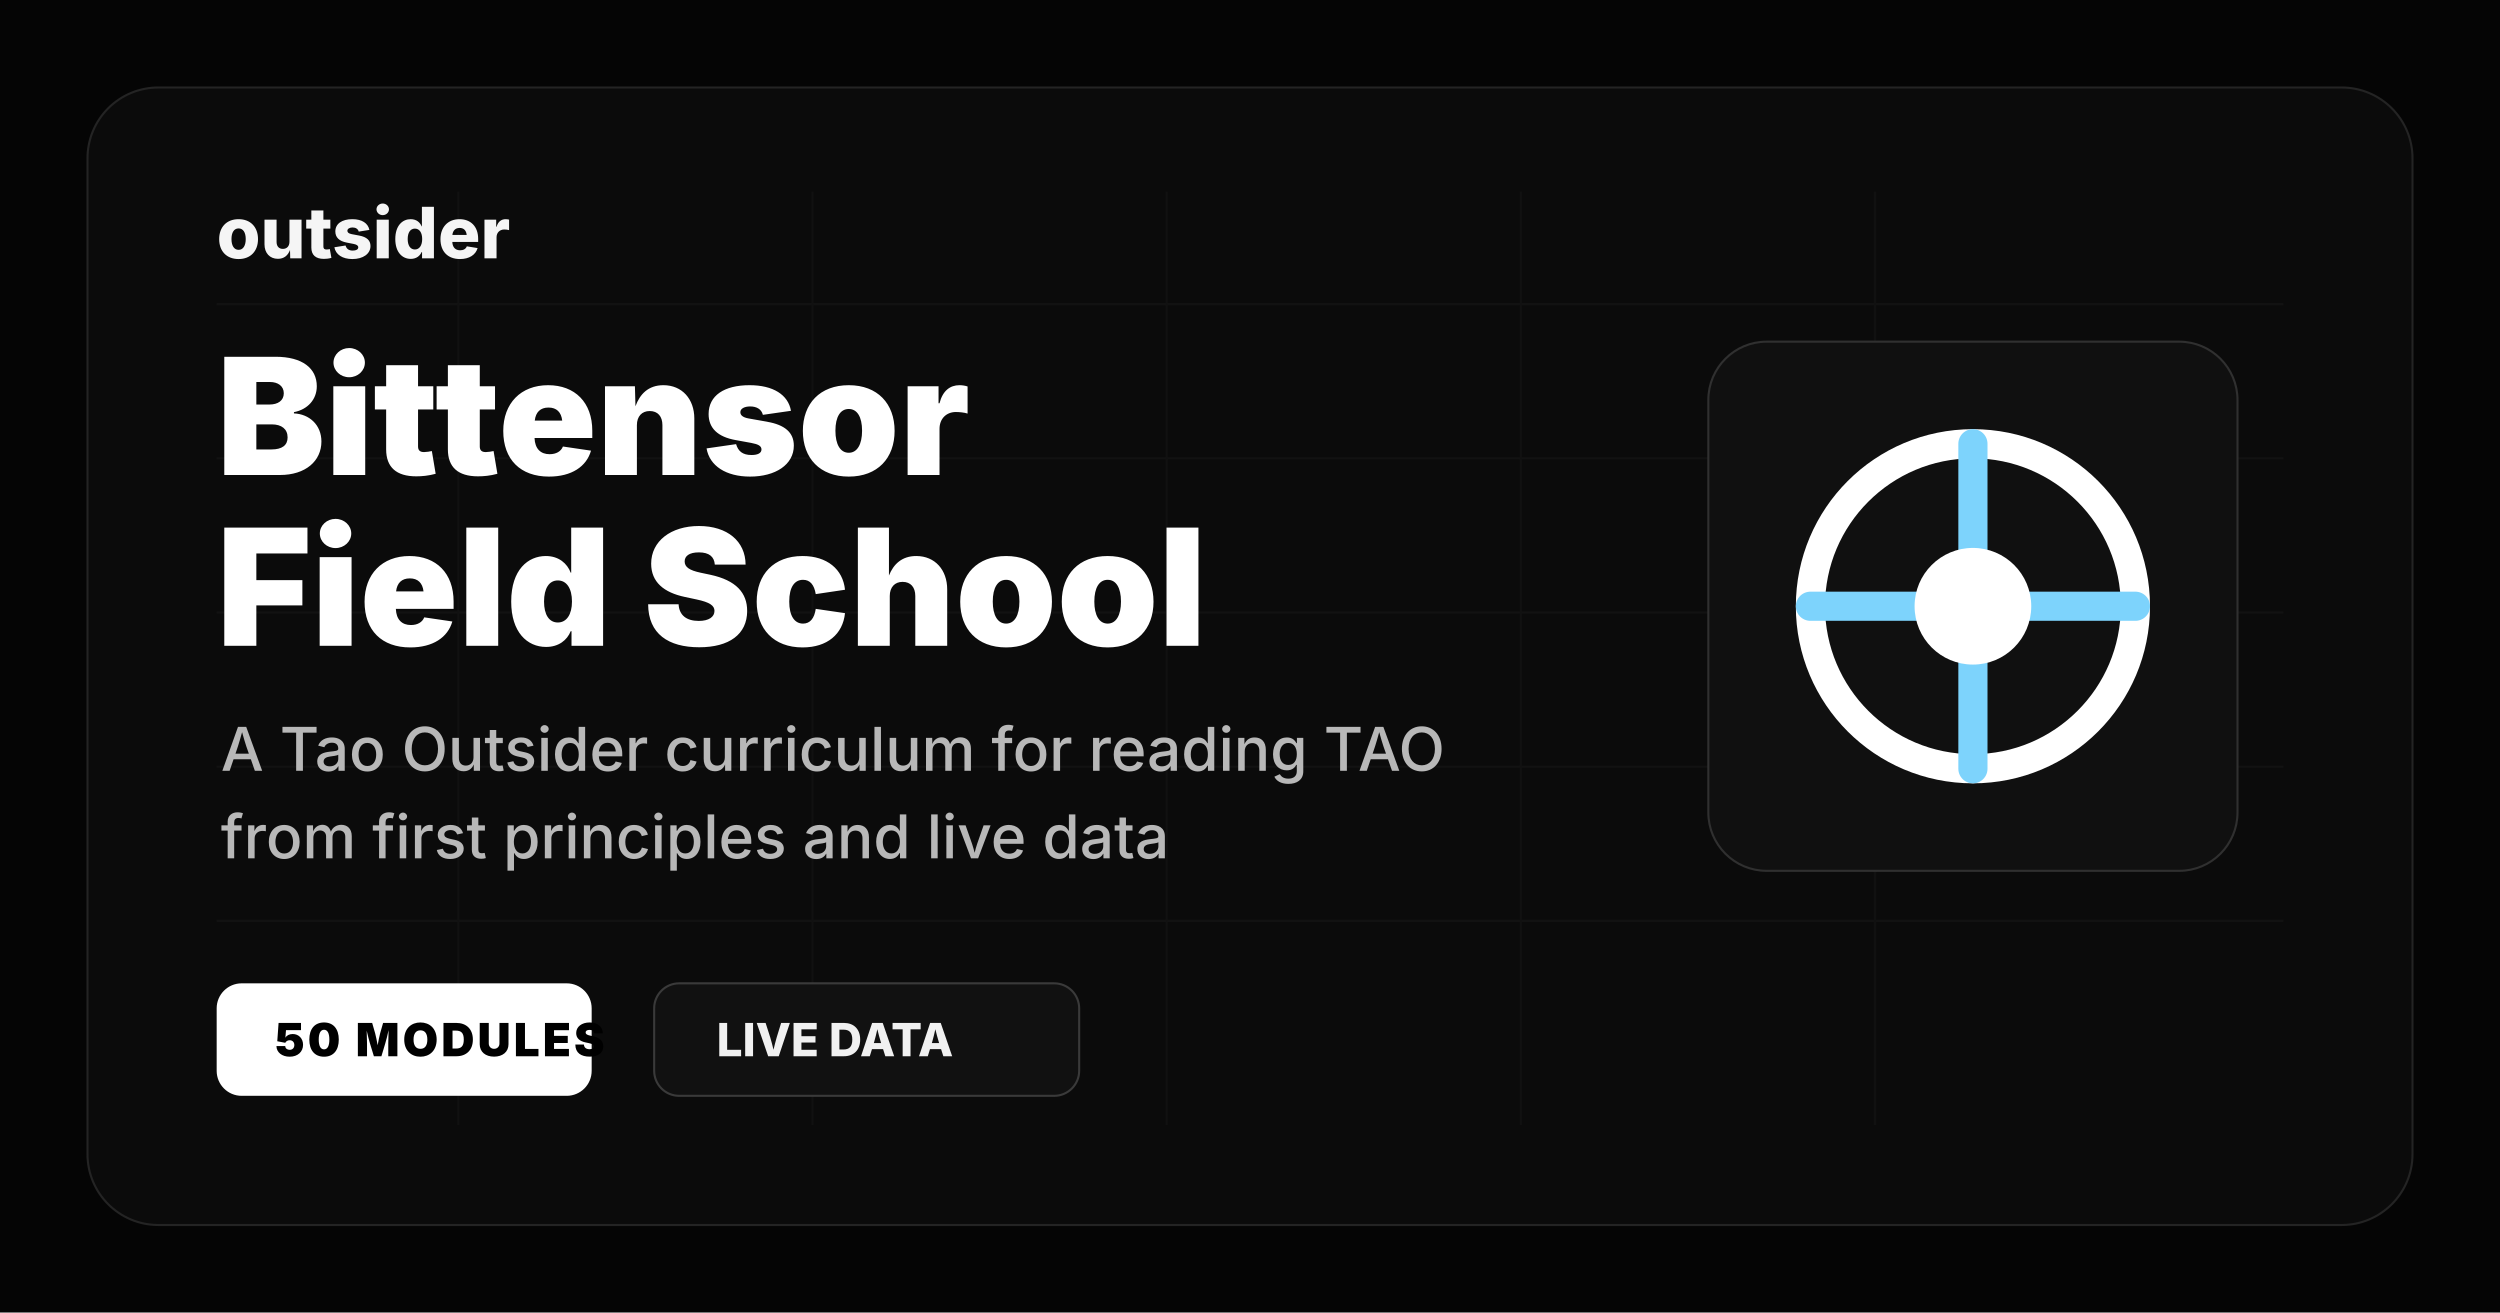
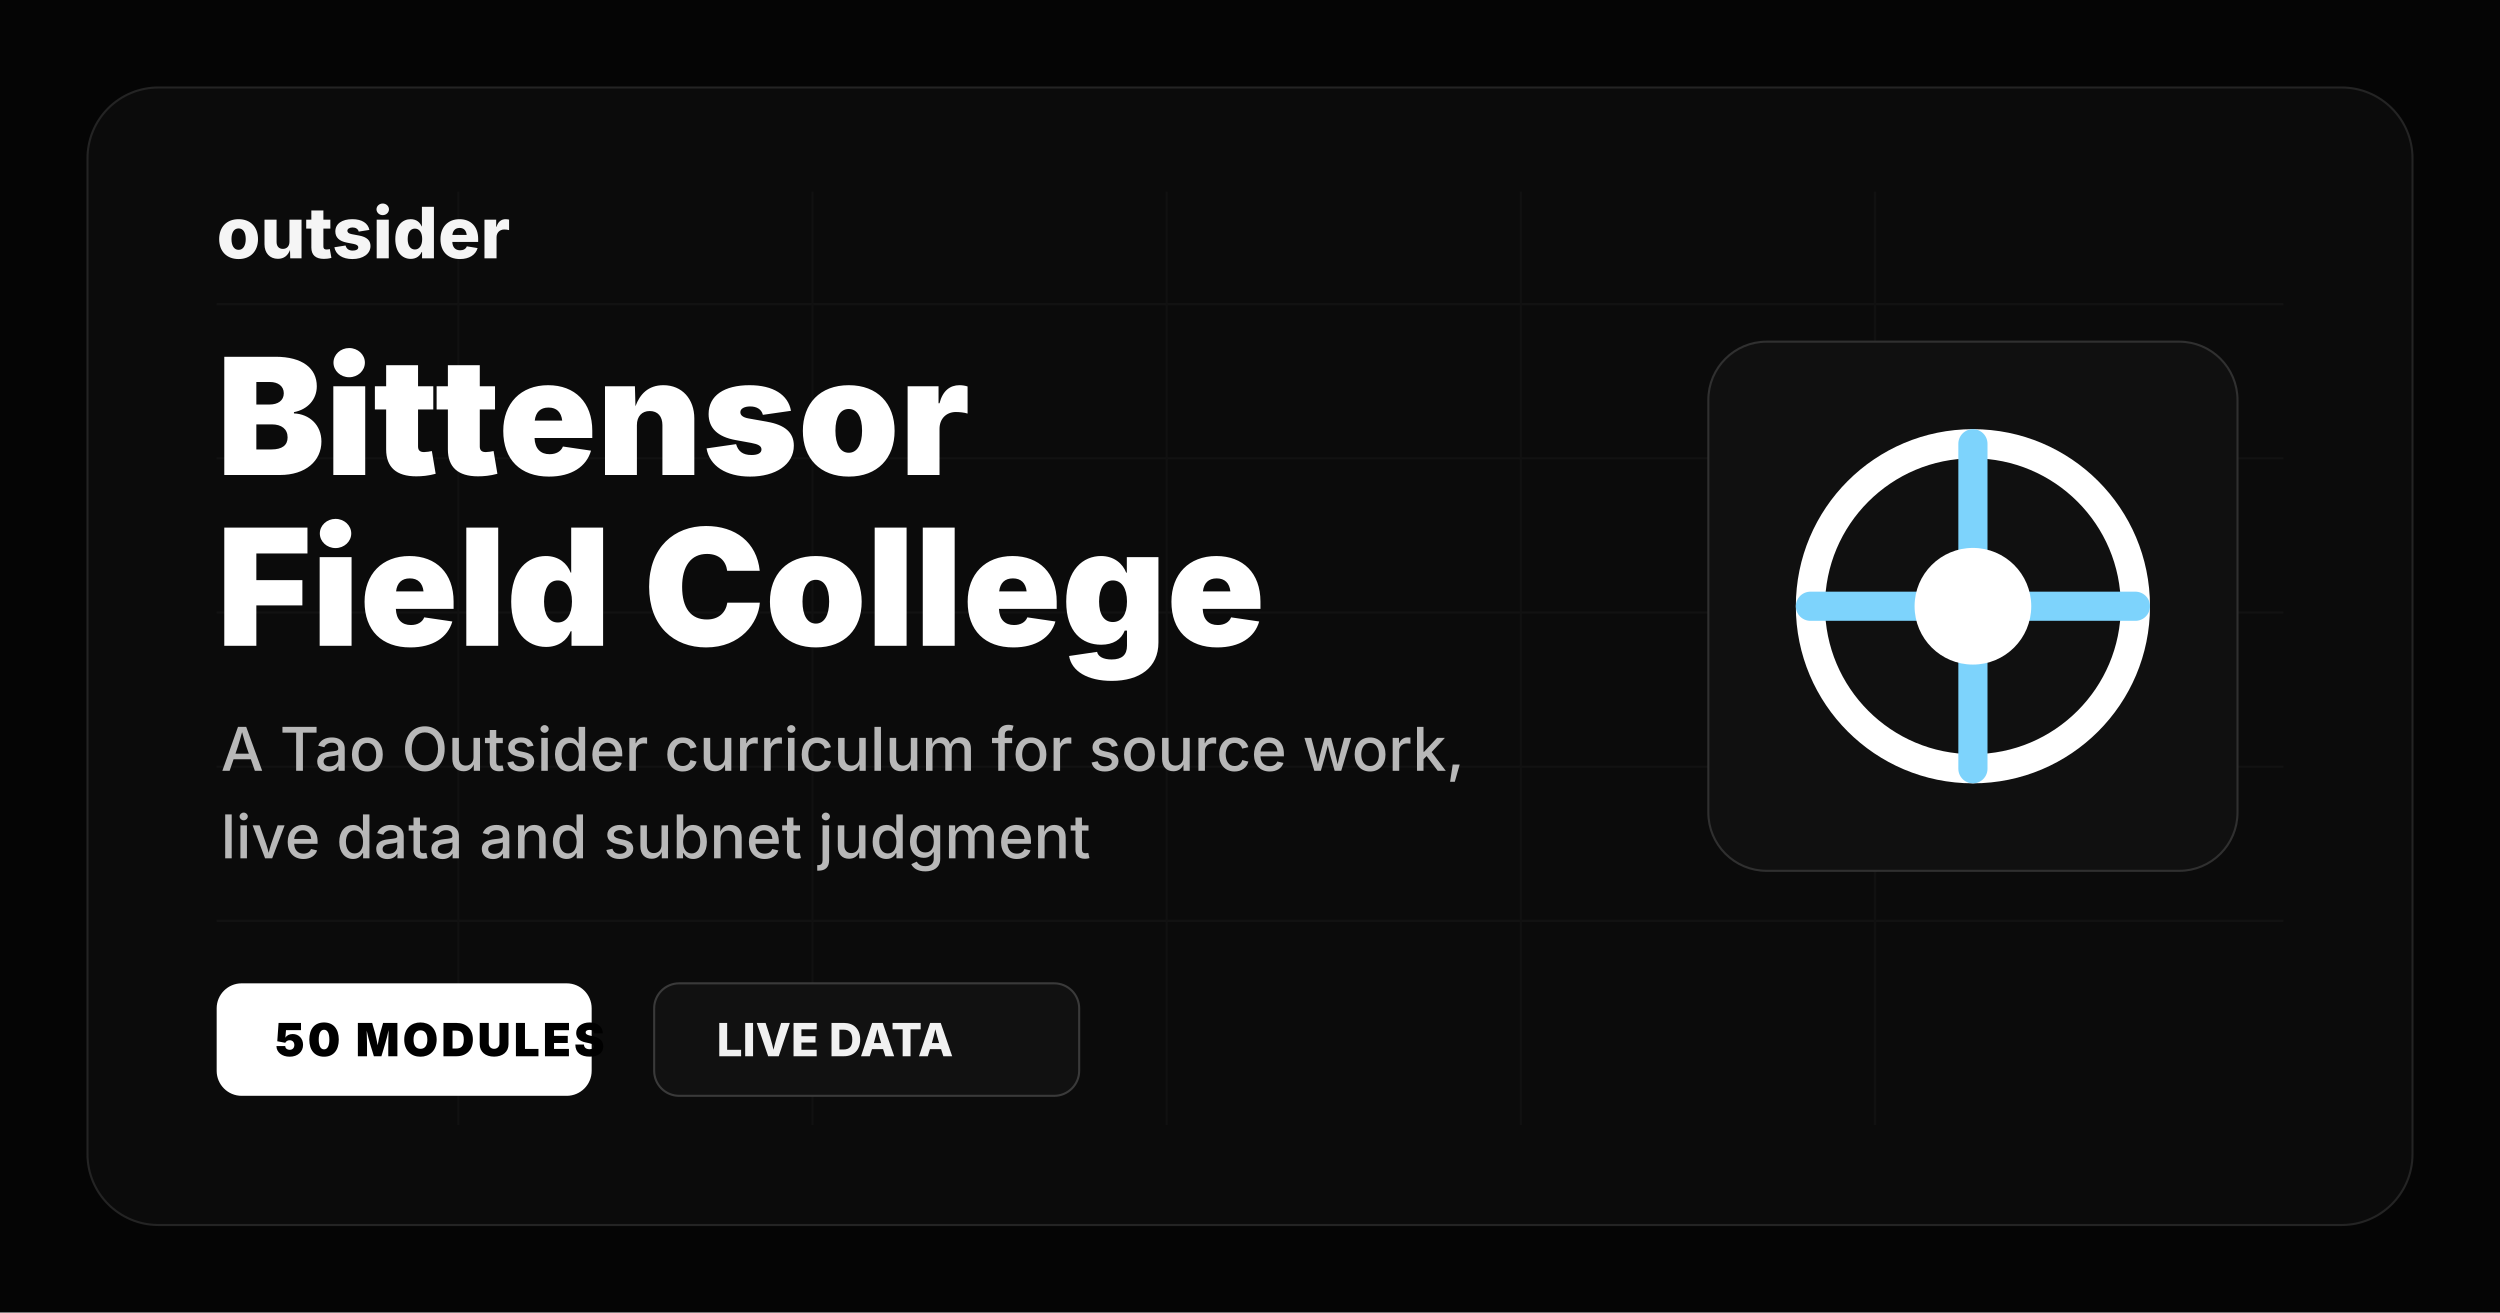
<svg xmlns="http://www.w3.org/2000/svg" width="1200" height="630" viewBox="0 0 1200 630" fill="none">
  <rect width="1200" height="630" fill="#050505" />
  <rect x="42" y="42" width="1116" height="546" rx="34" fill="#0B0B0B" stroke="#242424" />
  <g opacity="0.6">
    <path d="M104 146H1096" stroke="#181818" />
    <path d="M104 220H1096" stroke="#181818" />
    <path d="M104 294H1096" stroke="#181818" />
    <path d="M104 368H1096" stroke="#181818" />
    <path d="M104 442H1096" stroke="#181818" />
    <path d="M220 92V540" stroke="#151515" />
    <path d="M390 92V540" stroke="#151515" />
    <path d="M560 92V540" stroke="#151515" />
    <path d="M730 92V540" stroke="#151515" />
    <path d="M900 92V540" stroke="#151515" />
  </g>
  <text x="104" y="124" fill="#F5F5F5" font-family="Inter, Arial, sans-serif" font-size="34" font-weight="800">outsider</text>
  <text x="104" y="228" fill="#FFFFFF" font-family="Inter, Arial, sans-serif" font-size="78" font-weight="900">Bittensor</text>
-   <text x="104" y="310" fill="#FFFFFF" font-family="Inter, Arial, sans-serif" font-size="78" font-weight="900">Field School</text>
-   <text x="106" y="370" fill="#B8B8B8" font-family="Inter, Arial, sans-serif" font-size="29" font-weight="500">A Tao Outsider curriculum for reading TAO</text>
-   <text x="106" y="412" fill="#B8B8B8" font-family="Inter, Arial, sans-serif" font-size="29" font-weight="500">from first principles and live data</text>
+   <text x="104" y="310" fill="#FFFFFF" font-family="Inter, Arial, sans-serif" font-size="78" font-weight="900">Field College</text>
+   <text x="106" y="370" fill="#B8B8B8" font-family="Inter, Arial, sans-serif" font-size="29" font-weight="500">A Tao Outsider curriculum for source work,</text>
+   <text x="106" y="412" fill="#B8B8B8" font-family="Inter, Arial, sans-serif" font-size="29" font-weight="500">live data and subnet judgment</text>
  <rect x="104" y="472" width="180" height="54" rx="12" fill="#FFFFFF" />
  <text x="132" y="507" fill="#000000" font-family="Inter, Arial, sans-serif" font-size="22" font-weight="900" letter-spacing="1.5">50 MODULES</text>
  <rect x="314" y="472" width="204" height="54" rx="12" fill="#111111" stroke="#3A3A3A" />
  <text x="344" y="507" fill="#F1F1F1" font-family="Inter, Arial, sans-serif" font-size="22" font-weight="800">LIVE DATA</text>
  <g transform="translate(820 164)">
    <rect x="0" y="0" width="254" height="254" rx="28" fill="#101010" stroke="#303030" />
    <circle cx="127" cy="127" r="78" fill="none" stroke="#FFFFFF" stroke-width="14" />
    <path d="M127 49V205" stroke="#7DD3FC" stroke-width="14" stroke-linecap="round" />
    <path d="M49 127H205" stroke="#7DD3FC" stroke-width="14" stroke-linecap="round" />
    <circle cx="127" cy="127" r="28" fill="#FFFFFF" />
  </g>
</svg>
